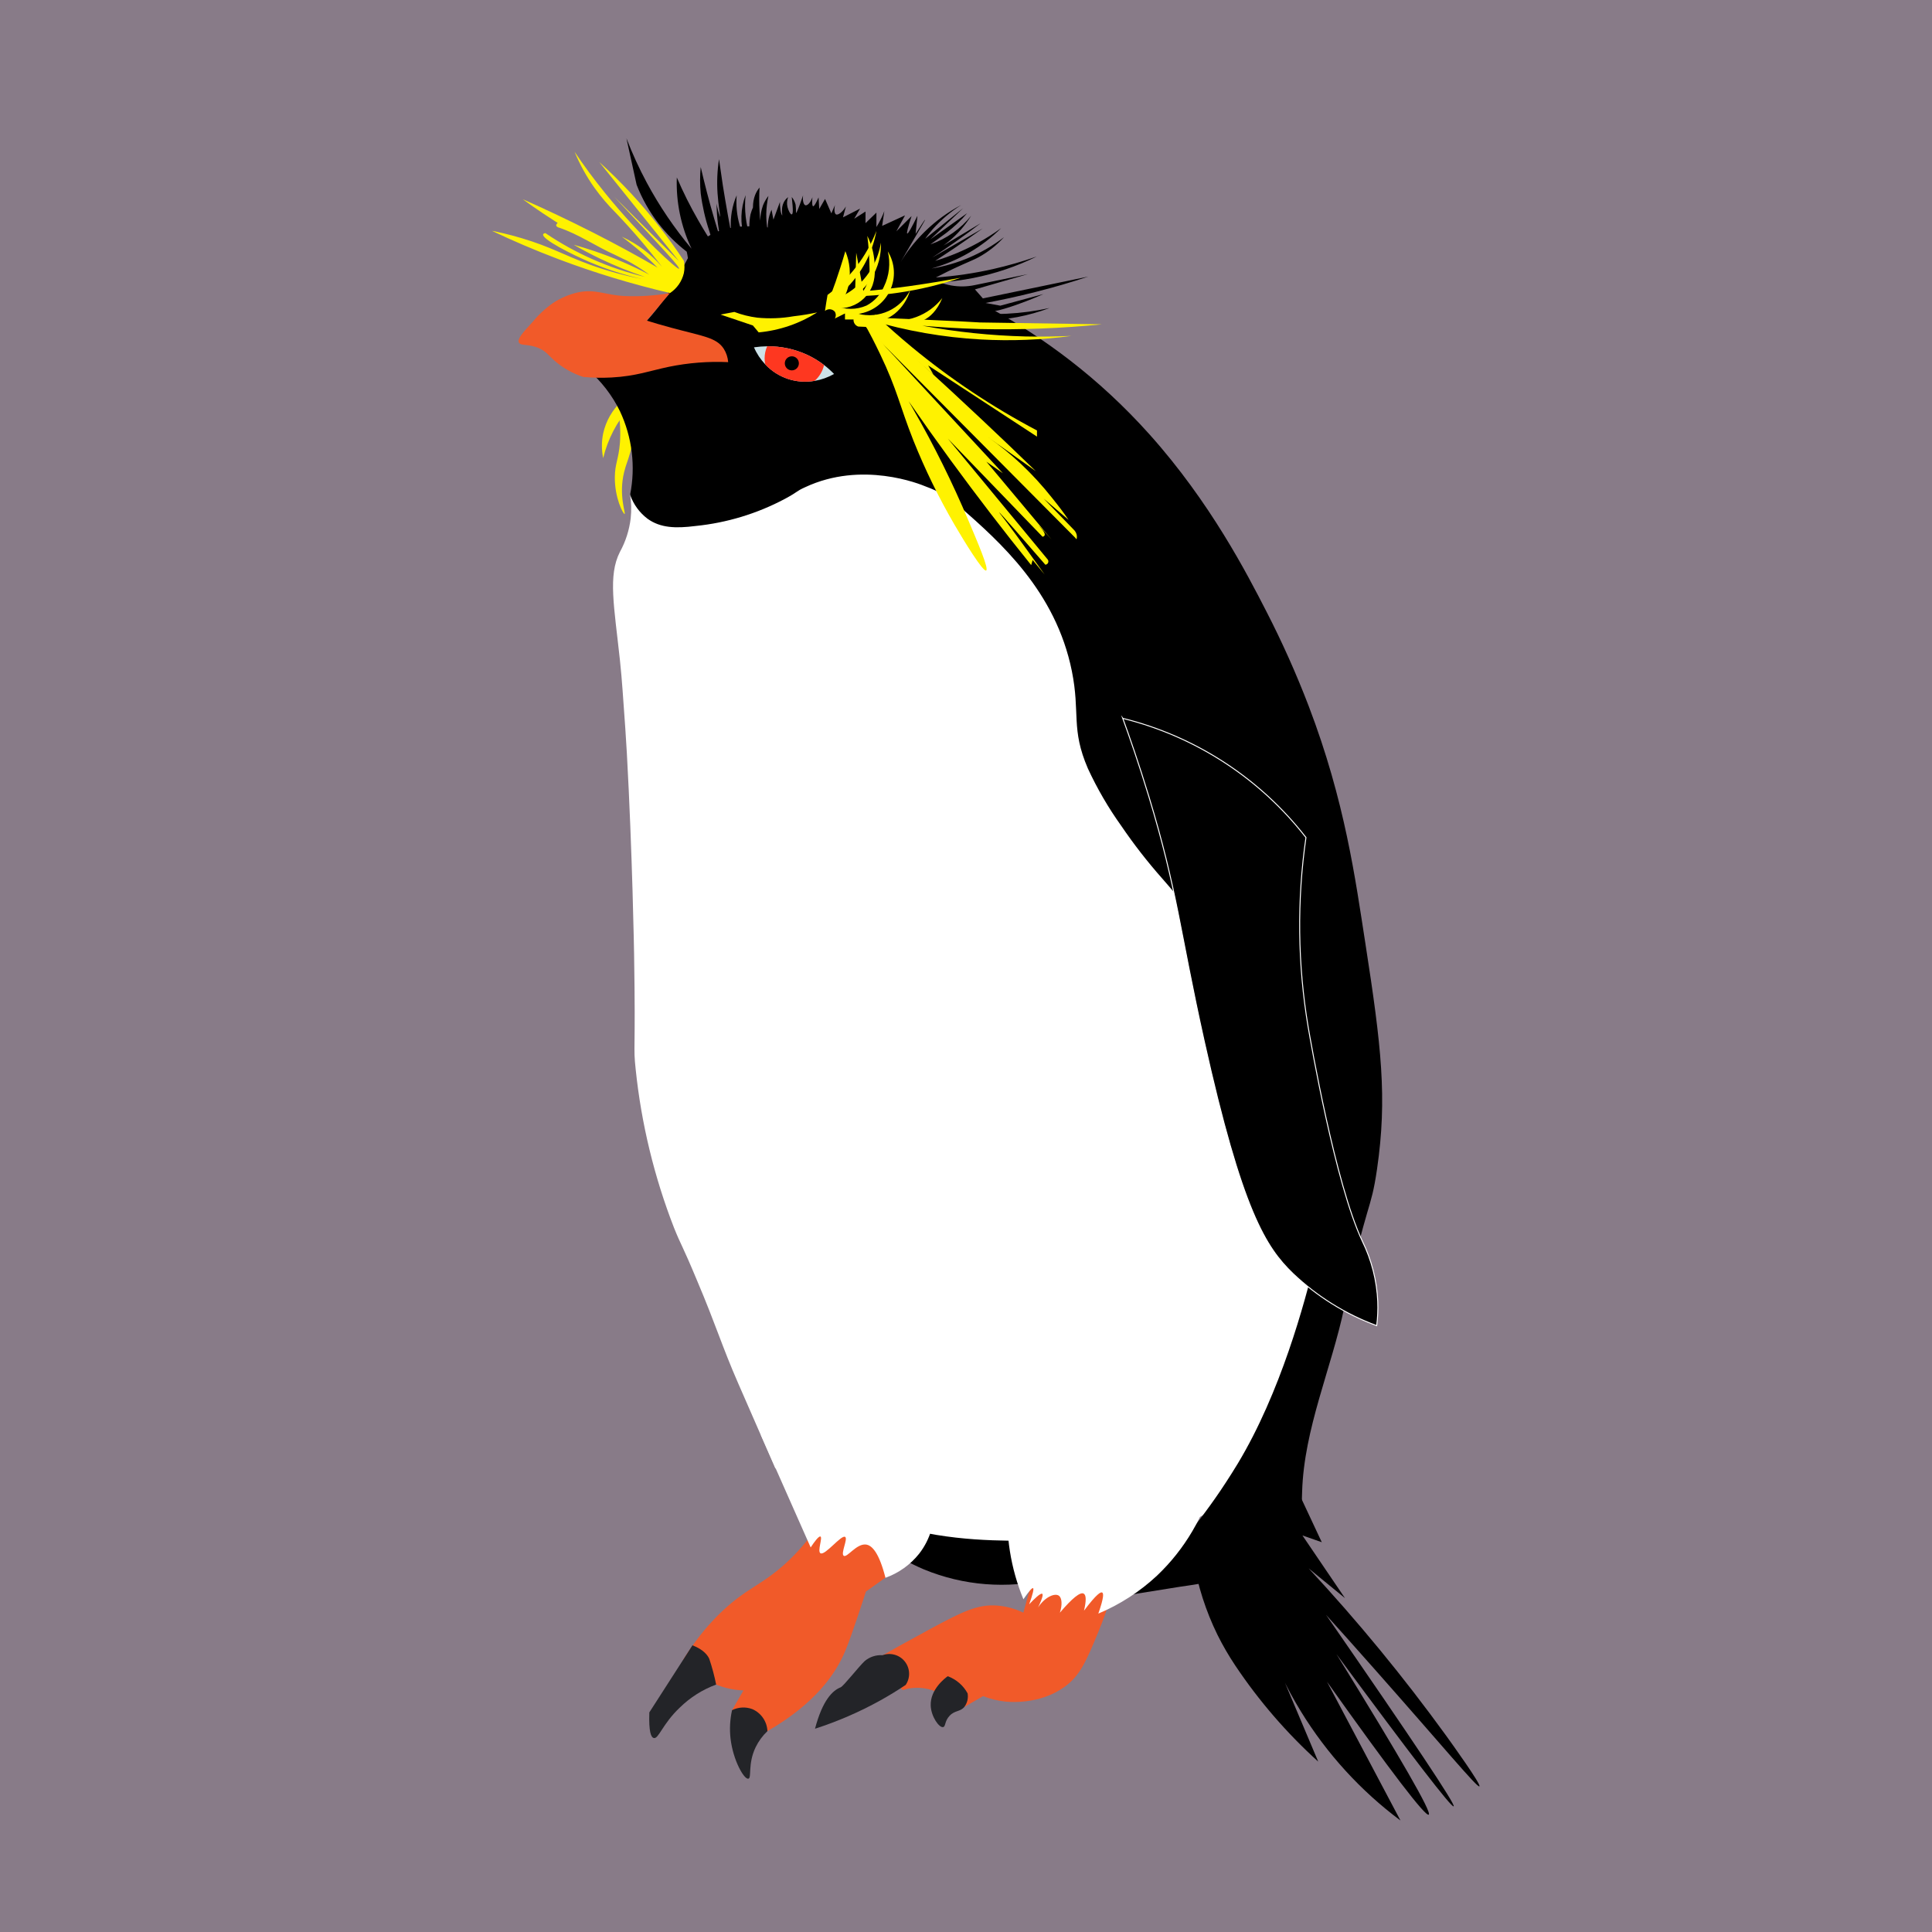
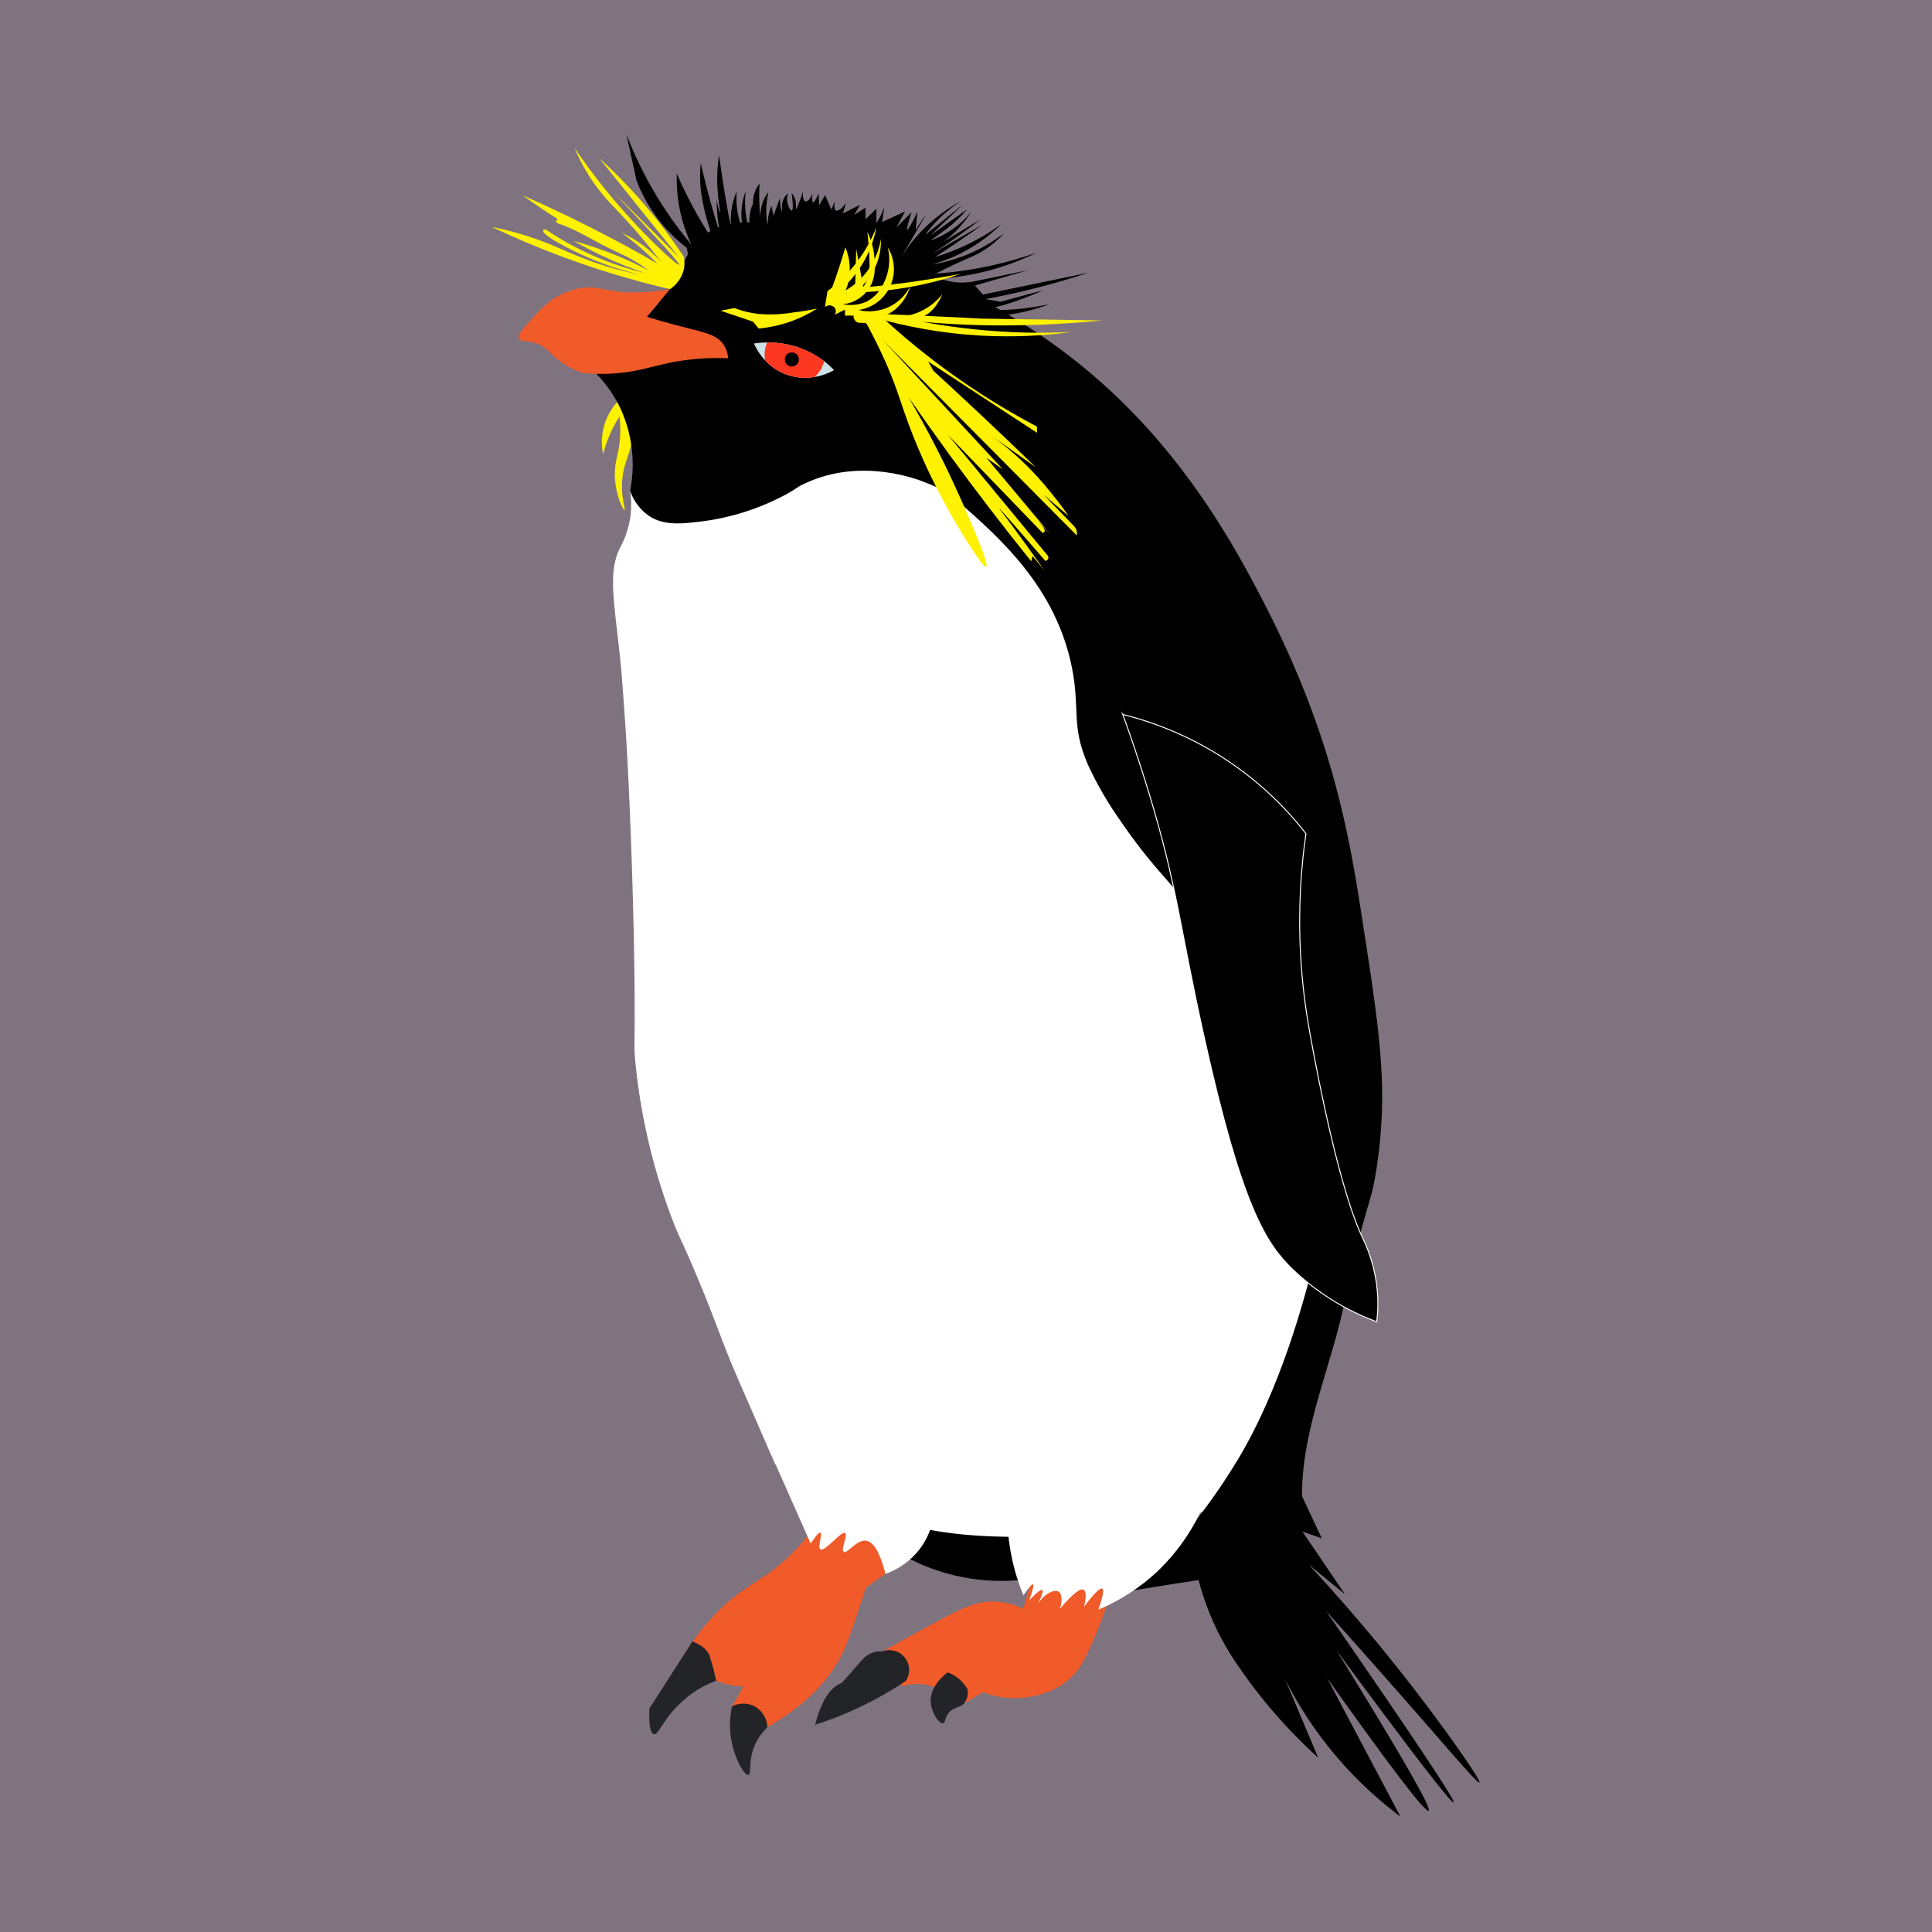
<svg xmlns="http://www.w3.org/2000/svg" viewBox="0 0 499.57 499.57">
  <defs>
-     <style>.cls-1{fill:#887b88;}.cls-2{fill:#f15a29;}.cls-3{fill:#fff;}.cls-4{fill:#fff200;}.cls-5{fill:#cde2e8;}.cls-6{fill:#fe3720;}.cls-7{stroke:#fff;stroke-miterlimit:10;stroke-width:0.25px;}.cls-8{fill:#232428;}</style>
+     <style>.cls-1{fill:#7f737f;}.cls-2{fill:#f15a29;}.cls-3{fill:#fff;}.cls-4{fill:#fff200;}.cls-5{fill:#cde2e8;}.cls-6{fill:#fe3720;}.cls-7{stroke:#fff;stroke-miterlimit:10;stroke-width:0.25px;}.cls-8{fill:#232428;}</style>
  </defs>
  <g id="Layer_13" data-name="Layer 13">
    <rect class="cls-1" width="499.57" height="499.57" />
  </g>
  <g id="Layer_20" data-name="Layer 20">
-     <path class="cls-2" d="M212.58,393.52a54.41,54.41,0,0,1-7.81,9.62c-4.57,4.45-8.35,6.43-11.54,8.6-4.48,3.05-10.46,8.24-16.17,17.47a20.94,20.94,0,0,0,15.61,7.9l-2.95,5.1,9.15,5.42c12.31-7.11,17.6-14.72,20.1-20.67,1.82-4.32,5.36-15.41,5.36-15.41l16.06-11.46-11.92-12.21Z" transform="translate(-0.43)" />
-     <path d="M219.54,391.05a51.71,51.71,0,0,0,19.82,14.77,52.64,52.64,0,0,0,32.22,2.54c-2.56-13.07-4.12-26-.38-27.43.55-.22,1.11-.15,1.13-.29.08-.61-12-2.85-43.21-7.6Q224.32,382,219.54,391.05Z" transform="translate(-0.43)" />
-     <path class="cls-3" d="M163.36,127.84a23.14,23.14,0,0,1,.15,6.2,23.89,23.89,0,0,1-2.78,8.67c-3.13,6.13-1.5,14,0,28q.41,3.91.69,7.84c.56,7.56.94,13.21,1.1,16.21,1.43,25.73,1.87,51.88,1.87,51.88.44,26.51-.27,23.5.41,29.85a157.86,157.86,0,0,0,9.92,41c1.92,4.78,2,4.13,6,13.74,4.9,11.56,6.35,16.77,10.62,26.54l9.55,21.85a102,102,0,0,0,25,13c15.8,5.57,28.94,5.75,39.65,5.81,8.89.05,30.46.36,43.21-5.26,37.44-16.5,42.6-94.06,33.82-145.43-4.13-24.16-15.19-88.9-68.77-121-9-5.41-48.32-28.95-86.8-13.9A74.85,74.85,0,0,0,163.36,127.84Z" transform="translate(-0.43)" />
-     <path class="cls-3" d="M197.15,371l12.9,29.13c1-1.53,2.12-3,2.53-2.82.61.28-.85,3.8,0,4.32,1.17.71,5.4-4.87,6.39-4.22.77.5-1.23,4.3-.37,4.88s3.28-3.19,5.73-2.91c1.53.17,3.38,2,5.06,8.6a19.61,19.61,0,0,0,8.69-6.2c6-7.67,3.67-17.15,3.34-18.37Z" transform="translate(-0.43)" />
-     <path class="cls-4" d="M161.17,103.74a16,16,0,0,0-4.77,8.32,15.64,15.64,0,0,0,0,6.39,31.19,31.19,0,0,1,6.81-13.16Z" transform="translate(-0.43)" />
-     <path class="cls-4" d="M160.35,106.61a32.38,32.38,0,0,1,.38,7.89c-.33,4.23-1.28,5.36-1.32,8.83-.06,5.44,2.18,9.66,2.53,9.57s-1.6-4.83-.13-10.8c.51-2.07.85-2.53,1.55-5a37.43,37.43,0,0,0,1.38-10.88Z" transform="translate(-0.43)" />
-     <path d="M208.58,126c14.74-6.93,29.68-.85,31.25-.19a26.42,26.42,0,0,1,8.83,5.26c10.23,9,24.76,21.77,28.93,42.47,2.19,10.87-.29,14.91,4.14,25.17a91.4,91.4,0,0,0,8.64,14.85,135.58,135.58,0,0,0,10.52,13.53c45.54,51.7,39.65,98.45,39.65,98.45-2.72,11.34-9,34.57-20.06,52.92-2.14,3.55-4.48,7-4.48,7a158.57,158.57,0,0,1-22.9,26.83l12.49-2a174.39,174.39,0,0,0,19.91-3.95c2.77-.76,4.16-1.14,5-1.68,6.48-4.11,6.49-14.62,6.63-19,.51-16.28,7.54-31.69,10.91-47.62,6-28.43,6.79-24.29,8.46-35.75,2.68-18.43,1.11-31.75-3-58.24-2.6-16.72-5.26-36.82-14.66-61.44a245.55,245.55,0,0,0-10.93-24.46c-5-9.74-14.49-28.23-30.23-45.81-26.8-29.92-57-40.82-75.49-47.47-25.18-9.07-35-7-40.28-2.59-4.38,3.68-4.52,8.11-10.68,16.36a66.41,66.41,0,0,1-18.82,16.92,33.58,33.58,0,0,1,8.32,10.76,34.74,34.74,0,0,1,2.63,21.61,13.19,13.19,0,0,0,4.5,6.2c3.32,2.4,7.28,2.53,12.41,1.88A62.61,62.61,0,0,0,203.38,129C207.08,127,206.13,127.11,208.58,126Z" transform="translate(-0.43)" />
-     <path d="M175.76,76.73A14.24,14.24,0,0,0,178,65.08a40.78,40.78,0,0,1-7.33-7.32,40.32,40.32,0,0,1-5.63-10q-1.32-6-2.63-12a101.38,101.38,0,0,0,5.26,11.47,101.28,101.28,0,0,0,11.58,17.08,39.49,39.49,0,0,1-3.81-18.42A105.51,105.51,0,0,0,181,57c1.34,2.35,2.7,4.54,4.05,6.55-.32-.92-.76-2.25-1.23-3.87A50.83,50.83,0,0,1,181.62,50a35.58,35.58,0,0,1,0-6.8c1,4.29,2.13,8.75,3.49,13.35.65,2.21,1.32,4.35,2,6.45a38.07,38.07,0,0,1-1-4.84,40.92,40.92,0,0,1-.38-5.54,17.23,17.23,0,0,0,.9,3.47c.12,0-.45-2.91-.66-6.1a40.21,40.21,0,0,1,.38-8.83q.48,3.39,1,6.85c.8,5,1.69,9.95,2.63,14.71a19.2,19.2,0,0,1-.33-7.94,18.71,18.71,0,0,1,1.27-4.28,21.61,21.61,0,0,0,.75,7.66,21,21,0,0,0,1.22,3.24,16.93,16.93,0,0,1,.33-10.94,26.24,26.24,0,0,0,1.27,11.13,16.22,16.22,0,0,1,0-6.15,13.07,13.07,0,0,1,.72-2l.17-.34a19.47,19.47,0,0,1,.28,3.39,8.79,8.79,0,0,1,0-6,7.29,7.29,0,0,1,1.17-2,55.37,55.37,0,0,0,0,6.1,38.49,38.49,0,0,0,.85,6.67,12.38,12.38,0,0,1,.05-8.18,10.2,10.2,0,0,1,1.4-2.43,23.16,23.16,0,0,0-.56,4.69,23.42,23.42,0,0,0,.47,4.88,11.22,11.22,0,0,1,.89-6l.49,2.57,1.69-4.58a9.53,9.53,0,0,0,.11,1.87,4.26,4.26,0,0,0,.45,1.65c.15,0-.4-1.81.43-3.42a4,4,0,0,1,1.12-1.33,4.36,4.36,0,0,0-.17,2.53c.21.91.8,2,1.11,1.93s.41-.94,0-4.5a5.39,5.39,0,0,1,1,2,19.07,19.07,0,0,1,.1,2.12c.13,0,.55-.82,1.83-4.55-.19,1.37.14,2.45.6,2.57S210,52.5,210.5,51c-.05.63-.17,2.24.18,2.33s1.2-1.79,1.41-2.29l.18,3,1.5-2.6,1.63,3.73.94-2.16c-.26,1.17-.17,2.22.28,2.44s1.64-.5,2.54-2.07l-.75,2.82,4.41-2.25-1.51,2.61,2.92-1.86v3l2.82-2.72V58.7c.43-.67.76-1.28,1-1.77a17.5,17.5,0,0,0,.82-1.76c.1-.25.17-.46.23-.61l-.57,3.85,5.92-2.72-2.25,4.13,3.94-3.94c-.95,2.92-1.33,4.42-1.12,4.51s1.1-1.44,2.64-4.59l-.48,4.68c1.19-1.86,2.38-3.7,2.44-3.66s.08,0-7.14,12.36A40.54,40.54,0,0,1,249,53a34.56,34.56,0,0,0-7.33,6.2c-.76.86-1.44,1.71-2,2.54l9.83-7.93L241,61.89l9.51-6.76a33.89,33.89,0,0,1-5.36,5.07c-1.4,1.06-4.15,3-4.15,3a23.34,23.34,0,0,0,5.85-3,22.92,22.92,0,0,0,4.72-4.44,27.18,27.18,0,0,1-5.85,6.69,23.72,23.72,0,0,1-4.72,3.1s2.57-1.6,13-7.82c-2,1.56-4.17,3.14-6.41,4.72-2.08,1.47-4.13,2.86-6.13,4.16l13.07-7.54c-2.42,1.73-4.92,3.48-7.5,5.22q-2.41,1.62-4.79,3.17a57.42,57.42,0,0,0,11.06-4.65,58.36,58.36,0,0,0,6-3.81,41.34,41.34,0,0,1-18,10.43,41.7,41.7,0,0,0,18.74-8.1,25.18,25.18,0,0,1-6.62,5.21c-1.21.65-2,.92-4.16,1.9-3,1.34-5.31,2.52-6.83,3.31a100.07,100.07,0,0,0,14.79-2.18,101.84,101.84,0,0,0,11.28-3.24,65.91,65.91,0,0,1-8,3.31A65.74,65.74,0,0,1,243.44,73a16.16,16.16,0,0,0,5.92,1.06,15.8,15.8,0,0,0,3.17-.35l13.67-2.82-13.67,3.94c.68.78,1.36,1.56,2.05,2.33l27.26-5.64c-4.25,1.41-8.83,2.77-13.74,4-4.48,1.14-8.77,2.06-12.83,2.82l3.82.7,11.13-3c-1.46.66-3.56,1.55-6.13,2.47a53.47,53.47,0,0,1-5.29,1.69,27.12,27.12,0,0,1-10.57.35,67.18,67.18,0,0,0,12.55.57,67.64,67.64,0,0,0,11.06-1.48A51.37,51.37,0,0,1,263.45,82a50.58,50.58,0,0,1-8.66.85c-10.66,3.16-62.32,17.78-77.12-2.85A18.8,18.8,0,0,1,175.76,76.73Z" transform="translate(-0.43)" />
-     <path class="cls-4" d="M173.69,75.77A228,228,0,0,1,144.8,67c-6.18-2.34-11.91-4.81-17.19-7.32,1.68.33,4.4.92,7.68,1.9,7.62,2.26,11.06,4.44,17.61,6.83a88.41,88.41,0,0,0,13.6,3.74,78.44,78.44,0,0,1-13.27-4.25c-5.18-2.2-12.78-6.1-12.35-7.31.07-.2.34-.28.56-.32a78.83,78.83,0,0,0,12.36,6.83,78.2,78.2,0,0,0,13.45,4.51,101.34,101.34,0,0,1-11.6-4.7c-2.46-1.18-4.75-2.4-6.86-3.62q2.61.72,5.36,1.65A98.1,98.1,0,0,1,168.29,71a45.1,45.1,0,0,0-8.82-5.09c-4.9-2.19-9.4-5.34-14.49-7.05-.14,0-.67-.22-.73-.56,0,0-.05-.29.39-.67s5.27,1.53,24.16,12.52a162.17,162.17,0,0,1-28-15q-2.67-1.78-5.17-3.62,8.74,3.84,18.14,8.6c5.89,3,11.45,6,16.67,9.06a69.9,69.9,0,0,0-5.21-4.83c-1.38-1.16-2.74-2.21-4-3.15A30.44,30.44,0,0,1,171.62,69a168.2,168.2,0,0,0-12-14,52.22,52.22,0,0,1-5.44-6.39A47.68,47.68,0,0,1,149,39.25c2.34,3.48,5,7.11,8,10.8,9.2,11.35,18.67,19.75,19,19.45s-2.8-3.76-16.72-18.6L176,67.53,155.37,41.88c2.69,2.44,5.47,5.16,8.27,8.17a134.75,134.75,0,0,1,13.62,17.38,8.07,8.07,0,0,1,0,3.2A8.55,8.55,0,0,1,173.69,75.77Z" transform="translate(-0.43)" />
-     <path class="cls-4" d="M214.41,76.26a37.27,37.27,0,0,0,12.64-16.54,28.21,28.21,0,0,1-6.86,13.87,26.94,26.94,0,0,1-4.92,4.16,18.77,18.77,0,0,0,7.21-4.16,19.25,19.25,0,0,0,5.74-10.85,16.47,16.47,0,0,1-2.39,9.11A16.79,16.79,0,0,1,216.34,79a10.14,10.14,0,0,0,8.17,0A10,10,0,0,0,229,74.1,13.57,13.57,0,0,0,230,65a10.68,10.68,0,0,1-7.61,16.16A11.82,11.82,0,0,0,235.79,75a12.13,12.13,0,0,1-4,6.11,11.76,11.76,0,0,1-2.7,1.56,15.43,15.43,0,0,0,15-5.6c-1.42,3.41-3.26,4.9-4.69,5.64-3.57,1.82-6.88.1-16.91-.1-1.51,0-2.75,0-3.57,0V81.06l-2.63,1.31a1.7,1.7,0,0,0,0-1.78,1.81,1.81,0,0,0-2.54-.19C213.94,79,214.18,77.64,214.41,76.26Z" transform="translate(-0.43)" />
-     <path class="cls-4" d="M215.27,76.26q1.26-3.3,2.43-7c.47-1.46.91-2.91,1.32-4.32a14.87,14.87,0,0,1,.79,9,14.42,14.42,0,0,1-1.26,3.31l3-2.12c.09-3.26.18-6.51.28-9.77l1.83,9.87a8.68,8.68,0,0,0,.71-1.24,10.52,10.52,0,0,0,.89-4.92A74.42,74.42,0,0,0,224.7,61a17.85,17.85,0,0,1,1.87,7c.13,2.22.28,5-1.45,7.58a9.05,9.05,0,0,1-6.7,4.08c-.82,0-2.58.17-3.25-.93A2.81,2.81,0,0,1,215.27,76.26Z" transform="translate(-0.43)" />
-     <path class="cls-4" d="M222.38,76.59a90.68,90.68,0,0,0,16.46-2,89.34,89.34,0,0,0,10-2.77Q242.47,73,235.46,74c-4.06.54-8,1-11.79,1.32Z" transform="translate(-0.43)" />
-     <path class="cls-4" d="M228.15,82.19c19.49.8,26.64,1.18,26.64,1.31S228.71,83,228.86,83l56.53.86a258.14,258.14,0,0,1-31.57,1.22c-5.7-.16-10.73-.49-14.89-.86A169.82,169.82,0,0,0,265.57,87c4.15.1,8.13,0,11.9-.14a124.28,124.28,0,0,1-23.39.92,124.2,124.2,0,0,1-28.67-5Z" transform="translate(-0.43)" />
-     <path class="cls-4" d="M221.13,82.64a1.81,1.81,0,0,0,1.22,1.8l2.07.09c.87,1.58,2.14,4,3.57,7,4.53,9.45,5,13.23,8.64,22.41a166.18,166.18,0,0,0,10.62,21.75c2.52,4.33,7.39,12.24,8.17,11.83s-2.23-7.35-4.51-12.77a262,262,0,0,0-14.28-28.84c-.52-.92-.95-1.66-1.23-2.14q5.21,7.52,10.81,15.19,10.46,14.29,20.86,27.16l.38-1.32,3.1,3.76c-6.47-9.08-9.61-13.3-11.21-15.34a6.39,6.39,0,0,1-.54-.73c.1-.08,6.22,6.94,11.93,13.53a.84.84,0,0,0,.64-1.31l-25.84-31.29L270,138.78a.7.7,0,0,0,.52-.3c.42-.74-1.48-2.52-1.46-2.54s.08-.07,3.31,3.61q-8.44-10.08-16.88-20.17l4.27,3-30.2-32.55c-4.76-5.63-6.45-7.84-6.63-8.32a.44.44,0,0,0-.18-.23C222.36,81,221.25,81.7,221.13,82.64Z" transform="translate(-0.43)" />
-     <path class="cls-4" d="M222.45,82.65l56,56.39c.19.31.29.37.35.35s.17-.72,0-1.26a2.68,2.68,0,0,0-.51-.94l-8-8.27,6.44,5.5c-1-1.49-2.45-3.44-4.23-5.64a82.19,82.19,0,0,0-8.08-8.83,76.11,76.11,0,0,0-8.45-6.86l12.3,8.74q-7.05-6.84-14.37-13.72-14.73-13.85-29.26-26.64Z" transform="translate(-0.43)" />
-     <path class="cls-4" d="M225.41,82.76,241.82,96.9l-1.38-2.4,28.13,18.4v-1.59a189.23,189.23,0,0,1-32.31-21.52c-3.39-2.8-6.55-5.61-9.5-8.4Z" transform="translate(-0.43)" />
-     <path class="cls-2" d="M173.69,75.77a53.85,53.85,0,0,1-11.65.78c-5.14-.23-7.62-1.93-12.21-.94a19.7,19.7,0,0,0-6.39,2.73,26.3,26.3,0,0,0-5.23,4.84c-2.71,2.95-4.05,4.44-3.6,5.39s2.44.25,5.26,1.5c1.8.81,2.33,1.77,3.95,3.2a21.38,21.38,0,0,0,7.44,4.2,50.21,50.21,0,0,0,7.32.14c6.3-.34,9.93-1.75,14.83-2.77a62.47,62.47,0,0,1,15.31-1.2,7.57,7.57,0,0,0-1.15-3.47c-1.92-2.93-5.38-3.21-13.57-5.43-2.58-.69-4.74-1.34-6.34-1.84Z" transform="translate(-0.43)" />
-     <path class="cls-5" d="M216.1,96.7a15.15,15.15,0,0,1-5,1.78,14.1,14.1,0,0,1-12.78-4.25h0a14.88,14.88,0,0,1-2.93-4.42,26.16,26.16,0,0,1,3.43-.27,24.13,24.13,0,0,1,10.39,2.23,23.52,23.52,0,0,1,4.32,2.63A24.34,24.34,0,0,1,216.1,96.7Z" transform="translate(-0.43)" />
-     <path class="cls-6" d="M213.51,94.39a7.71,7.71,0,0,1-2.43,4.09,14.1,14.1,0,0,1-12.78-4.25h0a7.93,7.93,0,0,1-.16-1.56,7.76,7.76,0,0,1,.66-3.13,24.13,24.13,0,0,1,10.39,2.23A23.52,23.52,0,0,1,213.51,94.39Z" transform="translate(-0.43)" />
-     <path class="cls-4" d="M186.75,81.34l8.36,2.82,1.5,1.79a34.21,34.21,0,0,0,15.13-5.17c-1.69.36-3.75.74-6.11,1a35,35,0,0,1-9.37.36,25.75,25.75,0,0,1-5.94-1.48Z" transform="translate(-0.43)" />
-     <path class="cls-7" d="M290.74,185.71c1.71,4.68,4.15,11.68,6.77,20.29,7.4,24.37,7.92,34.54,14.28,63.13,9.8,44.08,16,53.43,22.92,60.13a63,63,0,0,0,21.7,13.52,36.81,36.81,0,0,0,.28-6.2,39.34,39.34,0,0,0-4-15.66c-7-14.83-13.38-51.76-14-55.36a158.74,158.74,0,0,1-.57-49,86.22,86.22,0,0,0-47.35-30.81Z" transform="translate(-0.43)" />
-     <path d="M331.21,375.29q5.51,11.74,11,23.49l-5-1.75q5.5,8.1,11,16.21l-9.4-7.7a459.59,459.59,0,0,1,35.52,43.21c1.35,1.88,9.18,12.73,8.64,13.16s-9.22-10.11-27.06-30.25c-5.29-6-9.67-10.86-12.59-14.09q33.84,48.93,33,49.51T346,427.71q25.14,40.68,23.87,41.52t-26.31-34.38l19,35.89a101.32,101.32,0,0,1-25.74-28.19A99.55,99.55,0,0,1,327.57,423q6.85,16.26,13.72,32.51a134,134,0,0,1-21.42-24.8,72.13,72.13,0,0,1-4.64-8A70.57,70.57,0,0,1,309,403.29Q320.08,389.28,331.21,375.29Z" transform="translate(-0.43)" />
-     <path class="cls-8" d="M169.46,449.41c-.67-.18-1.3-1.52-1.13-6.62l11.15-17.35c3,1.14,4,2.71,4.35,3.49a54.91,54.91,0,0,1,1.78,6.66,26.53,26.53,0,0,0-9.38,5.93h0C171.71,445.79,170.73,449.75,169.46,449.41Z" transform="translate(-0.43)" />
-     <path class="cls-8" d="M189.72,442.21a22.33,22.33,0,0,0-.39,7.34c.66,5.68,3.53,10.65,4.62,10.38.9-.22-.21-3.79,1.86-8.12a14.42,14.42,0,0,1,3.06-4.18,6.51,6.51,0,0,0-3.9-5.69A6.59,6.59,0,0,0,189.72,442.21Z" transform="translate(-0.43)" />
-     <path class="cls-2" d="M267.54,408.36c-1.12,3.55-1.94,6.53-2.49,8.64a19,19,0,0,0-6.67-1.83c-5-.41-8.84,1.42-17.19,5.92-6,3.25-11.19,6.14-15.22,8.45l7.89,7.47a12.24,12.24,0,0,1,5.78-.42,11.66,11.66,0,0,1,3.38,1.13l6.76,3.66,4.85-2.8a22.18,22.18,0,0,0,5.58,1.39c1.06.12,9,.92,15.5-3.8,4-2.87,5.6-6.65,8.69-14.1a94,94,0,0,0,5.55-18.6c-3-1.34-15.48-6.68-19.65-2.19C269.52,402.12,268.85,404.21,267.54,408.36Z" transform="translate(-0.43)" />
-     <path class="cls-8" d="M228.66,428a6.44,6.44,0,0,0-4.66,1.53c-1.63,1.55-5.44,6.46-6.2,6.77-2.07.82-4.66,3.27-6.63,10.71a94.7,94.7,0,0,0,16.91-7.33c2.35-1.31,4.53-2.65,6.54-4a5.12,5.12,0,0,0-6-7.68Z" transform="translate(-0.43)" />
-     <path class="cls-8" d="M244.29,446.59c-1,.2-3.07-2.65-3.2-5.53-.18-4.25,3.8-7.2,4.4-7.63a9.63,9.63,0,0,1,5.14,4.43,4.53,4.53,0,0,1-.85,3.52c-1.08,1.28-2.43.84-3.79,2.26S245,446.46,244.29,446.59Z" transform="translate(-0.43)" />
-     <path class="cls-3" d="M261.06,388.25a55,55,0,0,0,4,25.28c1.39-2,2.22-3,2.49-2.87s-.05,1.54-1,4.18c1.26-1.36,2.95-3,3.38-2.72.17.12.3.67-1.08,3.52,1.85-2.79,4.34-3.73,5.35-3.05.86.57.94,2.45.29,4.41q4.82-5.65,6.15-4.93,1,.53.09,4.41c3.36-4.48,4.35-4.88,4.7-4.69s.51,1.14-1,5.45a51.45,51.45,0,0,0,15.18-9.82,52.64,52.64,0,0,0,14.74-25.08l-48.75-11.75A54.35,54.35,0,0,0,261.06,388.25Z" transform="translate(-0.43)" />
-     <circle cx="204.75" cy="93.95" r="1.82" />
+     <path class="cls-2" d="M212.58,393.52a54.41,54.41,0,0,1-7.81,9.62c-4.57,4.45-8.35,6.43-11.54,8.6-4.48,3.05-10.46,8.24-16.17,17.47a20.94,20.94,0,0,0,15.61,7.9l-2.95,5.1,9.15,5.42c12.31-7.11,17.6-14.72,20.1-20.67,1.82-4.32,5.36-15.41,5.36-15.41l16.06-11.46-11.92-12.21Z" transform="translate(-0.43 -1)" />
+     <path d="M219.54,391.05a51.71,51.71,0,0,0,19.82,14.77,52.64,52.64,0,0,0,32.22,2.54c-2.56-13.07-4.12-26-.38-27.43.55-.22,1.11-.15,1.13-.29.08-.61-12-2.85-43.21-7.6Q224.32,382,219.54,391.05Z" transform="translate(-0.43 -1)" />
+     <path class="cls-3" d="M163.36,127.84a23.14,23.14,0,0,1,.15,6.2,23.89,23.89,0,0,1-2.78,8.67c-3.13,6.13-1.5,14,0,28q.41,3.91.69,7.84c.56,7.56.94,13.21,1.1,16.21,1.43,25.73,1.87,51.88,1.87,51.88.44,26.51-.27,23.5.41,29.85a157.86,157.86,0,0,0,9.92,41c1.92,4.78,2,4.13,6,13.74,4.9,11.56,6.35,16.77,10.62,26.54l9.55,21.85a102,102,0,0,0,25,13c15.8,5.57,28.94,5.75,39.65,5.81,8.89.05,30.46.36,43.21-5.26,37.44-16.5,42.6-94.06,33.82-145.43-4.13-24.16-15.19-88.9-68.77-121-9-5.41-48.32-28.95-86.8-13.9A74.85,74.85,0,0,0,163.36,127.84Z" transform="translate(-0.43 -1)" />
+     <path class="cls-3" d="M197.15,371l12.9,29.13c1-1.53,2.12-3,2.53-2.82.61.28-.85,3.8,0,4.32,1.17.71,5.4-4.87,6.39-4.22.77.5-1.23,4.3-.37,4.88s3.28-3.19,5.73-2.91c1.53.17,3.38,2,5.06,8.6a19.61,19.61,0,0,0,8.69-6.2c6-7.67,3.67-17.15,3.34-18.37Z" transform="translate(-0.43 -1)" />
+     <path class="cls-4" d="M161.17,103.74a16,16,0,0,0-4.77,8.32,15.64,15.64,0,0,0,0,6.39,31.19,31.19,0,0,1,6.81-13.16Z" transform="translate(-0.43 -1)" />
+     <path class="cls-4" d="M160.35,106.61a32.38,32.38,0,0,1,.38,7.89c-.33,4.23-1.28,5.36-1.32,8.83-.06,5.44,2.18,9.66,2.53,9.57s-1.6-4.83-.13-10.8c.51-2.07.85-2.53,1.55-5a37.43,37.43,0,0,0,1.38-10.88Z" transform="translate(-0.43 -1)" />
+     <path d="M208.58,126c14.74-6.93,29.68-.85,31.25-.19a26.42,26.42,0,0,1,8.83,5.26c10.23,9,24.76,21.77,28.93,42.47,2.19,10.87-.29,14.91,4.14,25.17a91.4,91.4,0,0,0,8.64,14.85,135.58,135.58,0,0,0,10.52,13.53c45.54,51.7,39.65,98.45,39.65,98.45-2.72,11.34-9,34.57-20.06,52.92-2.14,3.55-4.48,7-4.48,7a158.57,158.57,0,0,1-22.9,26.83l12.49-2a174.39,174.39,0,0,0,19.91-3.95c2.77-.76,4.16-1.14,5-1.68,6.48-4.11,6.49-14.62,6.63-19,.51-16.28,7.54-31.69,10.91-47.62,6-28.43,6.79-24.29,8.46-35.75,2.68-18.43,1.11-31.75-3-58.24-2.6-16.72-5.26-36.82-14.66-61.44a245.55,245.55,0,0,0-10.93-24.46c-5-9.74-14.49-28.23-30.23-45.81-26.8-29.92-57-40.82-75.49-47.47-25.18-9.07-35-7-40.28-2.59-4.38,3.68-4.52,8.11-10.68,16.36a66.41,66.41,0,0,1-18.82,16.92,33.58,33.58,0,0,1,8.32,10.76,34.74,34.74,0,0,1,2.63,21.61,13.19,13.19,0,0,0,4.5,6.2c3.32,2.4,7.28,2.53,12.41,1.88A62.61,62.61,0,0,0,203.38,129C207.08,127,206.13,127.11,208.58,126Z" transform="translate(-0.43 -1)" />
+     <path d="M175.76,76.73A14.24,14.24,0,0,0,178,65.08a40.78,40.78,0,0,1-7.33-7.32,40.32,40.32,0,0,1-5.63-10q-1.32-6-2.63-12a101.38,101.38,0,0,0,5.26,11.47,101.28,101.28,0,0,0,11.58,17.08,39.49,39.49,0,0,1-3.81-18.42A105.51,105.51,0,0,0,181,57c1.34,2.35,2.7,4.54,4.05,6.55-.32-.92-.76-2.25-1.23-3.87A50.83,50.83,0,0,1,181.62,50a35.58,35.58,0,0,1,0-6.8c1,4.29,2.13,8.75,3.49,13.35.65,2.21,1.32,4.35,2,6.45a38.07,38.07,0,0,1-1-4.84,40.92,40.92,0,0,1-.38-5.54,17.23,17.23,0,0,0,.9,3.47c.12,0-.45-2.91-.66-6.1a40.21,40.21,0,0,1,.38-8.83q.48,3.39,1,6.85c.8,5,1.69,9.95,2.63,14.71a19.2,19.2,0,0,1-.33-7.94,18.71,18.71,0,0,1,1.27-4.28,21.61,21.61,0,0,0,.75,7.66,21,21,0,0,0,1.22,3.24,16.93,16.93,0,0,1,.33-10.94,26.24,26.24,0,0,0,1.27,11.13,16.22,16.22,0,0,1,0-6.15,13.07,13.07,0,0,1,.72-2l.17-.34a19.47,19.47,0,0,1,.28,3.39,8.79,8.79,0,0,1,0-6,7.29,7.29,0,0,1,1.17-2,55.37,55.37,0,0,0,0,6.1,38.49,38.49,0,0,0,.85,6.67,12.38,12.38,0,0,1,.05-8.18,10.2,10.2,0,0,1,1.4-2.43,23.16,23.16,0,0,0-.56,4.69,23.42,23.42,0,0,0,.47,4.88,11.22,11.22,0,0,1,.89-6l.49,2.57,1.69-4.58a9.53,9.53,0,0,0,.11,1.87,4.26,4.26,0,0,0,.45,1.65c.15,0-.4-1.81.43-3.42a4,4,0,0,1,1.12-1.33,4.36,4.36,0,0,0-.17,2.53c.21.91.8,2,1.11,1.93s.41-.94,0-4.5a5.39,5.39,0,0,1,1,2,19.07,19.07,0,0,1,.1,2.12c.13,0,.55-.82,1.83-4.55-.19,1.37.14,2.45.6,2.57S210,52.5,210.5,51c-.05.63-.17,2.24.18,2.33s1.2-1.79,1.41-2.29l.18,3,1.5-2.6,1.63,3.73.94-2.16c-.26,1.17-.17,2.22.28,2.44s1.64-.5,2.54-2.07l-.75,2.82,4.41-2.25-1.51,2.61,2.92-1.86v3l2.82-2.72V58.7c.43-.67.76-1.28,1-1.77a17.5,17.5,0,0,0,.82-1.76c.1-.25.17-.46.23-.61l-.57,3.85,5.92-2.72-2.25,4.13,3.94-3.94c-.95,2.92-1.33,4.42-1.12,4.51s1.1-1.44,2.64-4.59l-.48,4.68c1.19-1.86,2.38-3.7,2.44-3.66s.08,0-7.14,12.36A40.54,40.54,0,0,1,249,53a34.56,34.56,0,0,0-7.33,6.2c-.76.86-1.44,1.71-2,2.54l9.83-7.93L241,61.89l9.51-6.76a33.89,33.89,0,0,1-5.36,5.07c-1.4,1.06-4.15,3-4.15,3a23.34,23.34,0,0,0,5.85-3,22.92,22.92,0,0,0,4.72-4.44,27.18,27.18,0,0,1-5.85,6.69,23.72,23.72,0,0,1-4.72,3.1s2.57-1.6,13-7.82c-2,1.56-4.17,3.14-6.41,4.72-2.08,1.47-4.13,2.86-6.13,4.16l13.07-7.54c-2.42,1.73-4.92,3.48-7.5,5.22q-2.41,1.62-4.79,3.17a57.42,57.42,0,0,0,11.06-4.65,58.36,58.36,0,0,0,6-3.81,41.34,41.34,0,0,1-18,10.43,41.7,41.7,0,0,0,18.74-8.1,25.18,25.18,0,0,1-6.62,5.21c-1.21.65-2,.92-4.16,1.9-3,1.34-5.31,2.52-6.83,3.31a100.07,100.07,0,0,0,14.79-2.18,101.84,101.84,0,0,0,11.28-3.24,65.91,65.91,0,0,1-8,3.31A65.74,65.74,0,0,1,243.44,73a16.16,16.16,0,0,0,5.92,1.06,15.8,15.8,0,0,0,3.17-.35l13.67-2.82-13.67,3.94c.68.78,1.36,1.56,2.05,2.33l27.26-5.64c-4.25,1.41-8.83,2.77-13.74,4-4.48,1.14-8.77,2.06-12.83,2.82l3.82.7,11.13-3c-1.46.66-3.56,1.55-6.13,2.47a53.47,53.47,0,0,1-5.29,1.69,27.12,27.12,0,0,1-10.57.35,67.18,67.18,0,0,0,12.55.57,67.64,67.64,0,0,0,11.06-1.48A51.37,51.37,0,0,1,263.45,82a50.58,50.58,0,0,1-8.66.85c-10.66,3.16-62.32,17.78-77.12-2.85A18.8,18.8,0,0,1,175.76,76.73Z" transform="translate(-0.43 -1)" />
+     <path class="cls-4" d="M173.69,75.77A228,228,0,0,1,144.8,67c-6.18-2.34-11.91-4.81-17.19-7.32,1.68.33,4.4.92,7.68,1.9,7.62,2.26,11.06,4.44,17.61,6.83a88.41,88.41,0,0,0,13.6,3.74,78.44,78.44,0,0,1-13.27-4.25c-5.18-2.2-12.78-6.1-12.35-7.31.07-.2.34-.28.56-.32a78.83,78.83,0,0,0,12.36,6.83,78.2,78.2,0,0,0,13.45,4.51,101.34,101.34,0,0,1-11.6-4.7c-2.46-1.18-4.75-2.4-6.86-3.62q2.61.72,5.36,1.65A98.1,98.1,0,0,1,168.29,71a45.1,45.1,0,0,0-8.82-5.09c-4.9-2.19-9.4-5.34-14.49-7.05-.14,0-.67-.22-.73-.56,0,0-.05-.29.39-.67s5.27,1.53,24.16,12.52a162.17,162.17,0,0,1-28-15q-2.67-1.78-5.17-3.62,8.74,3.84,18.14,8.6c5.89,3,11.45,6,16.67,9.06a69.9,69.9,0,0,0-5.21-4.83c-1.38-1.16-2.74-2.21-4-3.15A30.44,30.44,0,0,1,171.62,69a168.2,168.2,0,0,0-12-14,52.22,52.22,0,0,1-5.44-6.39A47.68,47.68,0,0,1,149,39.25c2.34,3.48,5,7.11,8,10.8,9.2,11.35,18.67,19.75,19,19.45s-2.8-3.76-16.72-18.6L176,67.53,155.37,41.88c2.69,2.44,5.47,5.16,8.27,8.17a134.75,134.75,0,0,1,13.62,17.38,8.07,8.07,0,0,1,0,3.2A8.55,8.55,0,0,1,173.69,75.77Z" transform="translate(-0.43 -1)" />
+     <path class="cls-4" d="M214.41,76.26a37.27,37.27,0,0,0,12.64-16.54,28.21,28.21,0,0,1-6.86,13.87,26.94,26.94,0,0,1-4.92,4.16,18.77,18.77,0,0,0,7.21-4.16,19.25,19.25,0,0,0,5.74-10.85,16.47,16.47,0,0,1-2.39,9.11A16.79,16.79,0,0,1,216.34,79a10.14,10.14,0,0,0,8.17,0A10,10,0,0,0,229,74.1,13.57,13.57,0,0,0,230,65a10.68,10.68,0,0,1-7.61,16.16A11.82,11.82,0,0,0,235.79,75a12.13,12.13,0,0,1-4,6.11,11.76,11.76,0,0,1-2.7,1.56,15.43,15.43,0,0,0,15-5.6c-1.42,3.41-3.26,4.9-4.69,5.64-3.57,1.82-6.88.1-16.91-.1-1.51,0-2.75,0-3.57,0V81.06l-2.63,1.31a1.7,1.7,0,0,0,0-1.78,1.81,1.81,0,0,0-2.54-.19C213.94,79,214.18,77.64,214.41,76.26Z" transform="translate(-0.43 -1)" />
+     <path class="cls-4" d="M215.27,76.26q1.26-3.3,2.43-7c.47-1.46.91-2.91,1.32-4.32a14.87,14.87,0,0,1,.79,9,14.42,14.42,0,0,1-1.26,3.31l3-2.12c.09-3.26.18-6.51.28-9.77l1.83,9.87a8.68,8.68,0,0,0,.71-1.24,10.52,10.52,0,0,0,.89-4.92A74.42,74.42,0,0,0,224.7,61a17.85,17.85,0,0,1,1.87,7c.13,2.22.28,5-1.45,7.58a9.05,9.05,0,0,1-6.7,4.08c-.82,0-2.58.17-3.25-.93A2.81,2.81,0,0,1,215.27,76.26Z" transform="translate(-0.43 -1)" />
+     <path class="cls-4" d="M222.38,76.59a90.68,90.68,0,0,0,16.46-2,89.34,89.34,0,0,0,10-2.77Q242.47,73,235.46,74c-4.06.54-8,1-11.79,1.32Z" transform="translate(-0.43 -1)" />
+     <path class="cls-4" d="M228.15,82.19c19.49.8,26.64,1.18,26.64,1.31S228.71,83,228.86,83l56.53.86a258.14,258.14,0,0,1-31.57,1.22c-5.7-.16-10.73-.49-14.89-.86A169.82,169.82,0,0,0,265.57,87c4.15.1,8.13,0,11.9-.14a124.28,124.28,0,0,1-23.39.92,124.2,124.2,0,0,1-28.67-5Z" transform="translate(-0.43 -1)" />
+     <path class="cls-4" d="M221.13,82.64a1.81,1.81,0,0,0,1.22,1.8l2.07.09c.87,1.58,2.14,4,3.57,7,4.53,9.45,5,13.23,8.64,22.41a166.18,166.18,0,0,0,10.62,21.75c2.52,4.33,7.39,12.24,8.17,11.83s-2.23-7.35-4.51-12.77a262,262,0,0,0-14.28-28.84c-.52-.92-.95-1.66-1.23-2.14q5.21,7.52,10.81,15.19,10.46,14.29,20.86,27.16l.38-1.32,3.1,3.76c-6.47-9.08-9.61-13.3-11.21-15.34a6.39,6.39,0,0,1-.54-.73c.1-.08,6.22,6.94,11.93,13.53a.84.84,0,0,0,.64-1.31l-25.84-31.29L270,138.78a.7.7,0,0,0,.52-.3c.42-.74-1.48-2.52-1.46-2.54s.08-.07,3.31,3.61q-8.44-10.08-16.88-20.17l4.27,3-30.2-32.55c-4.76-5.63-6.45-7.84-6.63-8.32a.44.44,0,0,0-.18-.23C222.36,81,221.25,81.7,221.13,82.64Z" transform="translate(-0.43 -1)" />
+     <path class="cls-4" d="M222.45,82.65l56,56.39c.19.31.29.37.35.35s.17-.72,0-1.26a2.68,2.68,0,0,0-.51-.94l-8-8.27,6.44,5.5c-1-1.49-2.45-3.44-4.23-5.64a82.19,82.19,0,0,0-8.08-8.83,76.11,76.11,0,0,0-8.45-6.86l12.3,8.74q-7.05-6.84-14.37-13.72-14.73-13.85-29.26-26.64Z" transform="translate(-0.43 -1)" />
+     <path class="cls-4" d="M225.41,82.76,241.82,96.9l-1.38-2.4,28.13,18.4v-1.59a189.23,189.23,0,0,1-32.31-21.52c-3.39-2.8-6.55-5.61-9.5-8.4Z" transform="translate(-0.43 -1)" />
+     <path class="cls-2" d="M173.69,75.77a53.85,53.85,0,0,1-11.65.78c-5.14-.23-7.62-1.93-12.21-.94a19.7,19.7,0,0,0-6.39,2.73,26.3,26.3,0,0,0-5.23,4.84c-2.71,2.95-4.05,4.44-3.6,5.39s2.44.25,5.26,1.5c1.8.81,2.33,1.77,3.95,3.2a21.38,21.38,0,0,0,7.44,4.2,50.21,50.21,0,0,0,7.32.14c6.3-.34,9.93-1.75,14.83-2.77a62.47,62.47,0,0,1,15.31-1.2,7.57,7.57,0,0,0-1.15-3.47c-1.92-2.93-5.38-3.21-13.57-5.43-2.58-.69-4.74-1.34-6.34-1.84Z" transform="translate(-0.43 -1)" />
+     <path class="cls-5" d="M216.1,96.7a15.15,15.15,0,0,1-5,1.78,14.1,14.1,0,0,1-12.78-4.25h0a14.88,14.88,0,0,1-2.93-4.42,26.16,26.16,0,0,1,3.43-.27,24.13,24.13,0,0,1,10.39,2.23,23.52,23.52,0,0,1,4.32,2.63A24.34,24.34,0,0,1,216.1,96.7Z" transform="translate(-0.43 -1)" />
+     <path class="cls-6" d="M213.51,94.39a7.71,7.71,0,0,1-2.43,4.09,14.1,14.1,0,0,1-12.78-4.25h0a7.93,7.93,0,0,1-.16-1.56,7.76,7.76,0,0,1,.66-3.13,24.13,24.13,0,0,1,10.39,2.23A23.52,23.52,0,0,1,213.51,94.39Z" transform="translate(-0.43 -1)" />
+     <path class="cls-4" d="M186.75,81.34l8.36,2.82,1.5,1.79a34.21,34.21,0,0,0,15.13-5.17c-1.69.36-3.75.74-6.11,1a35,35,0,0,1-9.37.36,25.75,25.75,0,0,1-5.94-1.48Z" transform="translate(-0.43 -1)" />
+     <path class="cls-7" d="M290.74,185.71c1.71,4.68,4.15,11.68,6.77,20.29,7.4,24.37,7.92,34.54,14.28,63.13,9.8,44.08,16,53.43,22.92,60.13a63,63,0,0,0,21.7,13.52,36.81,36.81,0,0,0,.28-6.2,39.34,39.34,0,0,0-4-15.66c-7-14.83-13.38-51.76-14-55.36a158.74,158.74,0,0,1-.57-49,86.22,86.22,0,0,0-47.35-30.81Z" transform="translate(-0.43 -1)" />
+     <path d="M331.21,375.29q5.51,11.74,11,23.49l-5-1.75q5.5,8.1,11,16.21l-9.4-7.7a459.59,459.59,0,0,1,35.52,43.21c1.35,1.88,9.18,12.73,8.64,13.16s-9.22-10.11-27.06-30.25c-5.29-6-9.67-10.86-12.59-14.09q33.84,48.93,33,49.51T346,427.71q25.14,40.68,23.87,41.52t-26.31-34.38l19,35.89a101.32,101.32,0,0,1-25.74-28.19A99.55,99.55,0,0,1,327.57,423q6.85,16.26,13.72,32.51a134,134,0,0,1-21.42-24.8,72.13,72.13,0,0,1-4.64-8A70.57,70.57,0,0,1,309,403.29Q320.08,389.28,331.21,375.29Z" transform="translate(-0.43 -1)" />
+     <path class="cls-8" d="M169.46,449.41c-.67-.18-1.3-1.52-1.13-6.62l11.15-17.35c3,1.14,4,2.71,4.35,3.49a54.91,54.91,0,0,1,1.78,6.66,26.53,26.53,0,0,0-9.38,5.93h0C171.71,445.79,170.73,449.75,169.46,449.41Z" transform="translate(-0.43 -1)" />
+     <path class="cls-8" d="M189.72,442.21a22.33,22.33,0,0,0-.39,7.34c.66,5.68,3.53,10.65,4.62,10.38.9-.22-.21-3.79,1.86-8.12a14.42,14.42,0,0,1,3.06-4.18,6.51,6.51,0,0,0-3.9-5.69A6.59,6.59,0,0,0,189.72,442.21Z" transform="translate(-0.43 -1)" />
+     <path class="cls-2" d="M267.54,408.36c-1.12,3.55-1.94,6.53-2.49,8.64a19,19,0,0,0-6.67-1.83c-5-.41-8.84,1.42-17.19,5.92-6,3.25-11.19,6.14-15.22,8.45l7.89,7.47a12.24,12.24,0,0,1,5.78-.42,11.66,11.66,0,0,1,3.38,1.13l6.76,3.66,4.85-2.8a22.18,22.18,0,0,0,5.58,1.39c1.06.12,9,.92,15.5-3.8,4-2.87,5.6-6.65,8.69-14.1a94,94,0,0,0,5.55-18.6c-3-1.34-15.48-6.68-19.65-2.19C269.52,402.12,268.85,404.21,267.54,408.36Z" transform="translate(-0.43 -1)" />
+     <path class="cls-8" d="M228.66,428a6.44,6.44,0,0,0-4.66,1.53c-1.63,1.55-5.44,6.46-6.2,6.77-2.07.82-4.66,3.27-6.63,10.71a94.7,94.7,0,0,0,16.91-7.33c2.35-1.31,4.53-2.65,6.54-4a5.12,5.12,0,0,0-6-7.68Z" transform="translate(-0.43 -1)" />
+     <path class="cls-8" d="M244.29,446.59c-1,.2-3.07-2.65-3.2-5.53-.18-4.25,3.8-7.2,4.4-7.63a9.63,9.63,0,0,1,5.14,4.43,4.53,4.53,0,0,1-.85,3.52c-1.08,1.28-2.43.84-3.79,2.26S245,446.46,244.29,446.59Z" transform="translate(-0.43 -1)" />
+     <path class="cls-3" d="M261.06,388.25a55,55,0,0,0,4,25.28c1.39-2,2.22-3,2.49-2.87s-.05,1.54-1,4.18c1.26-1.36,2.95-3,3.38-2.72.17.12.3.67-1.08,3.52,1.85-2.79,4.34-3.73,5.35-3.05.86.57.94,2.45.29,4.41q4.82-5.65,6.15-4.93,1,.53.09,4.41c3.36-4.48,4.35-4.88,4.7-4.69s.51,1.14-1,5.45a51.45,51.45,0,0,0,15.18-9.82,52.64,52.64,0,0,0,14.74-25.08l-48.75-11.75A54.35,54.35,0,0,0,261.06,388.25Z" transform="translate(-0.43 -1)" />
+     <circle cx="204.75" cy="92.95" r="1.82" />
  </g>
</svg>
